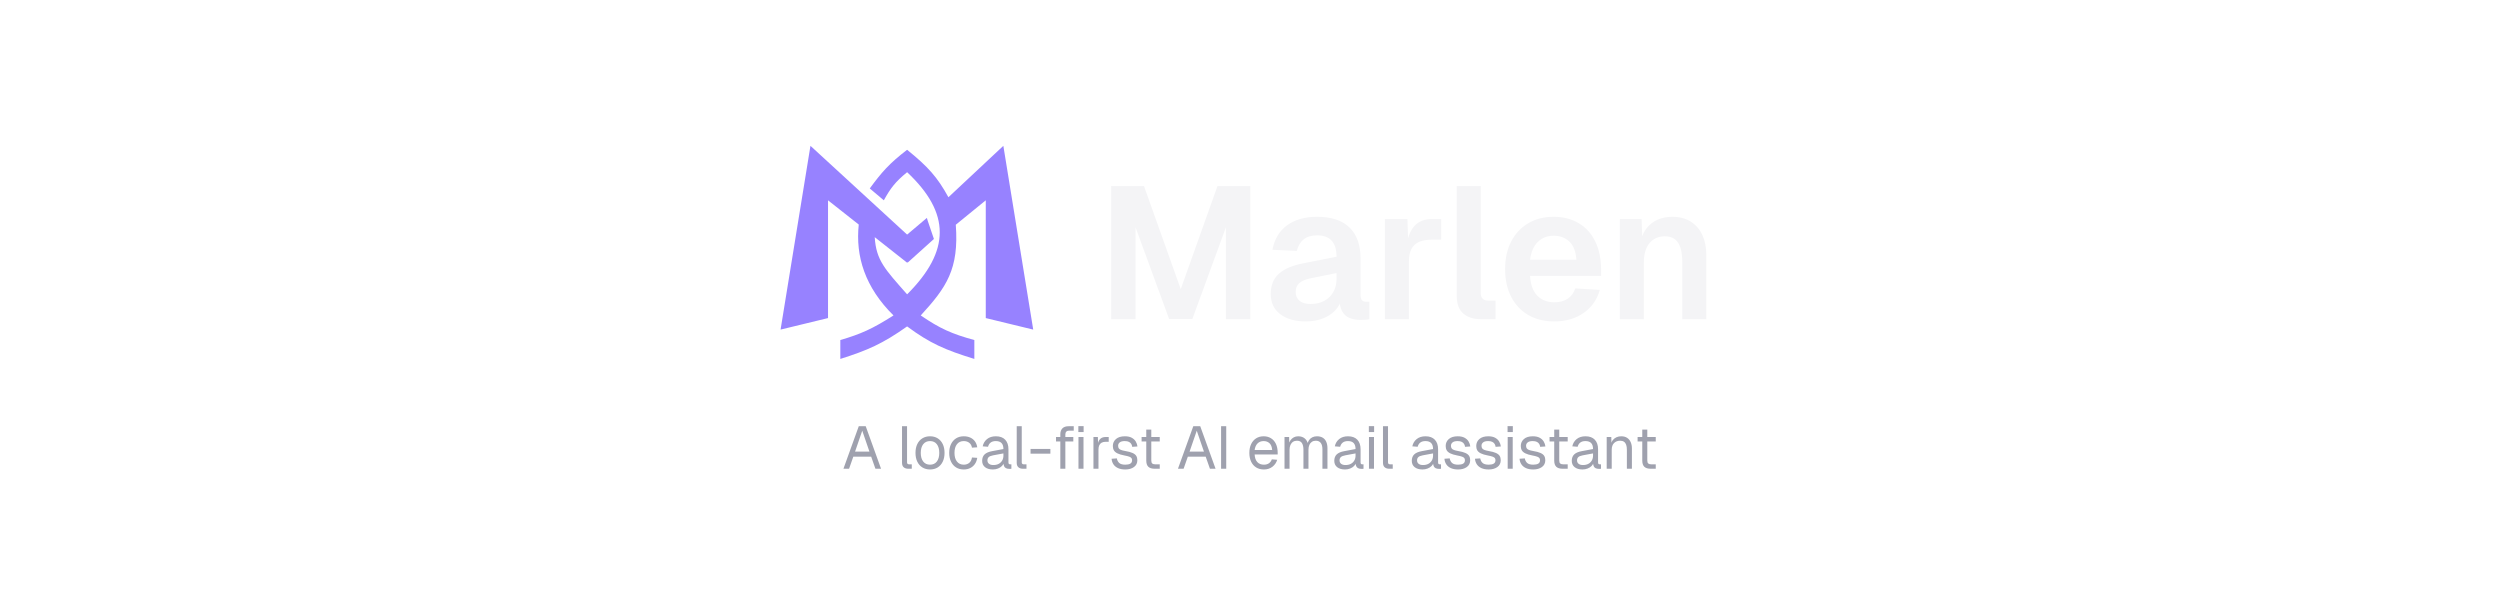
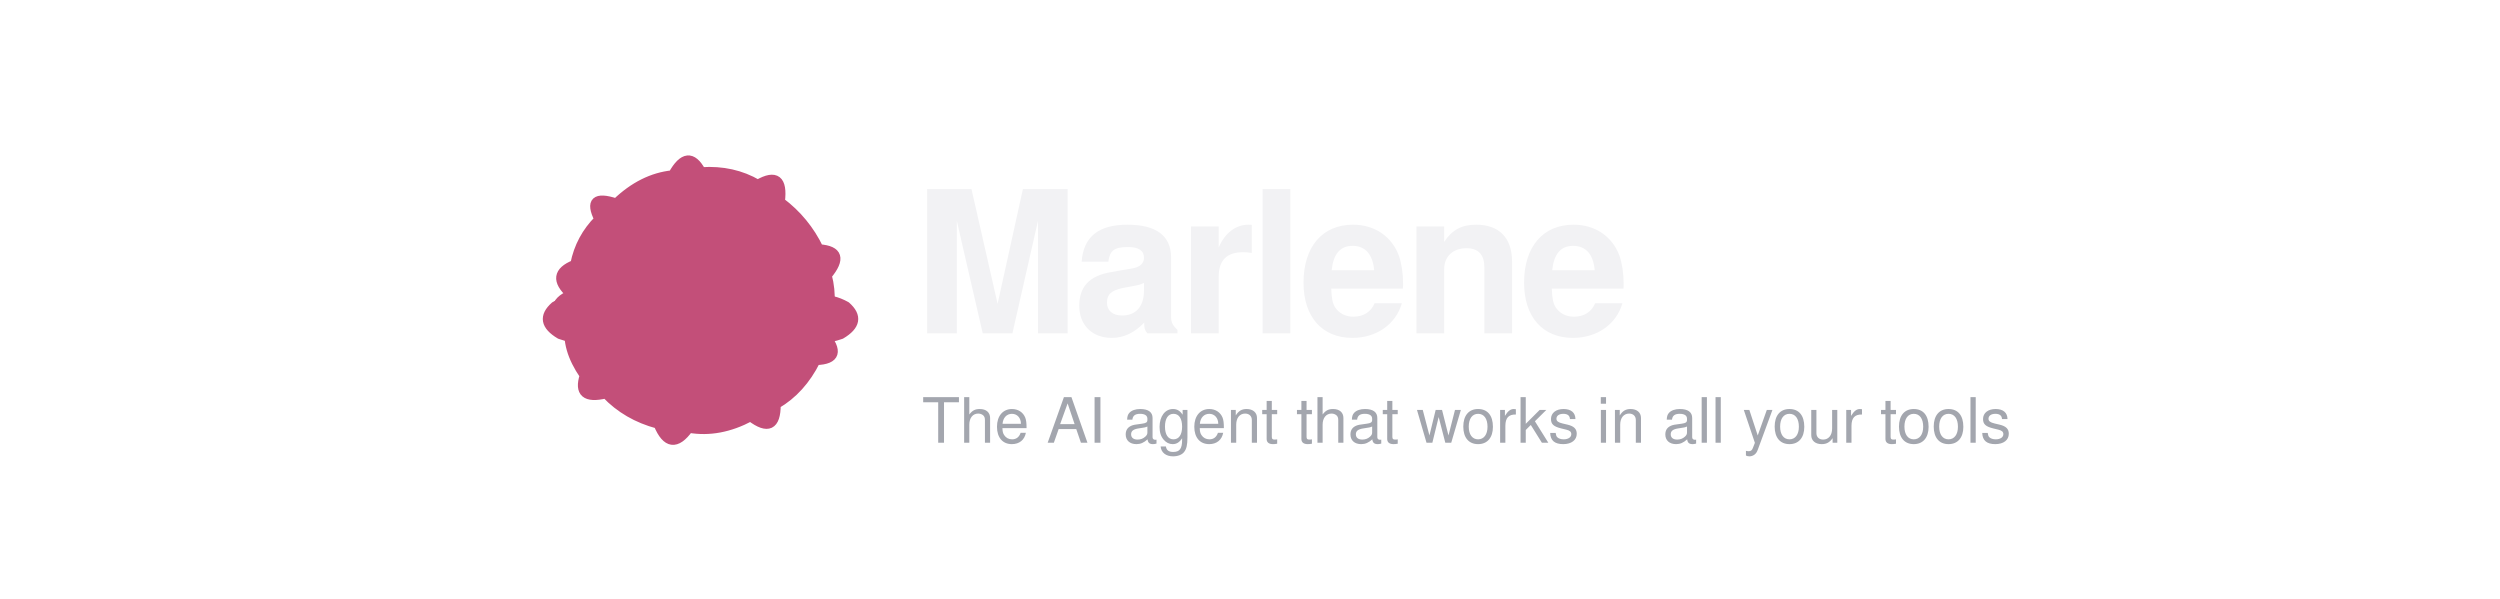
<svg xmlns="http://www.w3.org/2000/svg" width="960" height="230" viewBox="0 0 960 230" fill="none">
-   <g transform="translate(299.74 56.00) scale(0.33745)">
-     <path d="M287.5 209.11L233.5 196V62L199.397 89.769C203.122 140.432 188.802 161.012 159.5 193C181.351 207.946 194.768 213.957 220.5 221V242.5C187.319 232.254 170.058 224.803 144 205.5C115.914 225.35 99.032 232.634 68 242.5V221C91.417 214.135 104.656 208.182 128.5 193C96.13 161.068 85.12 125.771 88.96 89.579L54 62V196L0 209.11L34 0L144 101L166.5 82L167.462 85.324L174.5 106L144.5 133L144.995 131.861L144 133L107.138 103.92C108.764 130.39 118.819 140.393 144 169C193.5 119.5 193.5 76.5 144 30C130.558 41.009 125.106 48.184 117.5 62L101.5 48.5C115.105 29.968 123.726 20.025 144 4.5C168.022 23.941 178.472 35.721 191 58.5L253.5 0L287.5 209.11Z" fill="#9782FF" />
+   <g transform="translate(205 51) scale(0.4)" fill="#c34f79" stroke="#c34f79" stroke-width="8" stroke-linejoin="round">
+     <path d="M35 155 Q14 136 39 126 Q44 101 62 83 Q49 57 79 67 Q104 43 133 40 Q148 13 161 37 Q191 35 215 49 Q241 34 237 66 Q261 84 274 111 Q302 113 282 137 Q289 163 279 193 Q300 218 271 219 Q257 247 233 261 Q233 292 208 273 Q178 289 149 284 Q131 309 119 280 Q89 272 69 251 Q40 258 48 233 Q30 207 34 184 Q10 166 35 155Z" />
+     <path d="M250 172 Q273 151 300 166 Q317 181 295 194 Q275 201 255 197Z" />
+     <path transform="translate(320 0) scale(-1 1)" d="M250 172 Q273 151 300 166 Q317 181 295 194 Q275 201 255 197Z" />
  </g>
-   <g transform="translate(420.93 122.56) scale(0.072 -0.072)">
-     <path d="M80 0V710H255L451 160L647 710H822V0H692V490L513 1H389L210 490V0ZM1117 -12Q1033 -12 982.0 26.5Q931 65 931 134Q931 203 974.0 242.0Q1017 281 1105 298L1282 333Q1282 390 1256.0 418.5Q1230 447 1179 447Q1133 447 1106.5 425.5Q1080 404 1070 364L940 370Q956 455 1018.0 500.5Q1080 546 1179 546Q1293 546 1351.5 488.5Q1410 431 1410 324V130Q1410 109 1417.5 101.0Q1425 93 1440 93H1457V0Q1451 -2 1437.5 -3.0Q1424 -4 1410 -4Q1377 -4 1351.0 6.5Q1325 17 1311.0 43.5Q1297 70 1297 116L1308 108Q1300 73 1273.5 45.5Q1247 18 1207.0 3.0Q1167 -12 1117 -12ZM1143 81Q1186 81 1217.0 98.0Q1248 115 1265.0 145.0Q1282 175 1282 216V246L1144 218Q1101 209 1082.5 191.5Q1064 174 1064 146Q1064 115 1084.5 98.0Q1105 81 1143 81ZM1540 0V534H1660L1665 386L1654 388Q1666 465 1699.5 499.5Q1733 534 1791 534H1840V424H1790Q1749 424 1722.0 412.0Q1695 400 1681.5 374.5Q1668 349 1668 308V0ZM2051 0Q1993 0 1958.0 30.0Q1923 60 1923 126V710H2051V139Q2051 119 2061.5 109.0Q2072 99 2091 99H2130V0ZM2443 -12Q2363 -12 2304.0 22.5Q2245 57 2213.0 120.0Q2181 183 2181 267Q2181 351 2213.0 413.5Q2245 476 2303.5 511.0Q2362 546 2440 546Q2516 546 2573.5 512.0Q2631 478 2662.0 414.0Q2693 350 2693 260V231H2314Q2318 161 2352.5 125.5Q2387 90 2444 90Q2487 90 2515.5 109.5Q2544 129 2555 164L2686 156Q2664 78 2599.5 33.0Q2535 -12 2443 -12ZM2314 317H2561Q2557 382 2524.0 413.5Q2491 445 2440 445Q2389 445 2355.5 412.0Q2322 379 2314 317ZM2793 0V534H2909L2914 384L2899 390Q2907 446 2932.0 480.0Q2957 514 2993.0 530.0Q3029 546 3072 546Q3131 546 3171.5 520.0Q3212 494 3233.0 448.5Q3254 403 3254 343V0H3126V302Q3126 347 3117.0 378.0Q3108 409 3087.5 425.5Q3067 442 3033 442Q2982 442 2951.5 406.0Q2921 370 2921 302V0Z" fill="#F4F4F6" />
-   </g>
-   <g transform="translate(323.42 180) scale(0.023 -0.023)">
-     <path d="M20 0 276 710H392L648 0H554L483 202H185L114 0ZM214 286H454L334 635ZM1102 0Q1056 0 1027.0 24.0Q998 48 998 100V710H1082V107Q1082 91 1090.5 82.5Q1099 74 1115 74H1161V0ZM1466 -12Q1393 -12 1338.0 22.0Q1283 56 1253.0 118.5Q1223 181 1223 265Q1223 350 1253.0 412.0Q1283 474 1338.0 508.0Q1393 542 1466 542Q1539 542 1593.5 508.0Q1648 474 1678.0 412.0Q1708 350 1708 265Q1708 181 1678.0 118.5Q1648 56 1593.5 22.0Q1539 -12 1466 -12ZM1466 68Q1539 68 1579.5 120.5Q1620 173 1620 265Q1620 357 1579.5 409.5Q1539 462 1466 462Q1393 462 1352.0 409.5Q1311 357 1311 265Q1311 173 1352.0 120.5Q1393 68 1466 68ZM2029 -12Q1955 -12 1900.5 22.0Q1846 56 1816.0 118.5Q1786 181 1786 265Q1786 349 1816.0 411.0Q1846 473 1900.5 507.5Q1955 542 2029 542Q2090 542 2137.5 520.5Q2185 499 2215.0 458.0Q2245 417 2254 358L2166 352Q2157 405 2120.0 433.5Q2083 462 2029 462Q1956 462 1915.0 409.5Q1874 357 1874 265Q1874 173 1915.0 120.5Q1956 68 2029 68Q2083 68 2120.0 98.0Q2157 128 2166 188L2254 182Q2245 123 2215.0 79.5Q2185 36 2137.5 12.0Q2090 -12 2029 -12ZM2515 -12Q2433 -12 2384.5 26.0Q2336 64 2336 132Q2336 200 2376.0 239.0Q2416 278 2503 294L2691 329Q2691 396 2659.5 429.0Q2628 462 2565 462Q2510 462 2478.0 437.5Q2446 413 2434 367L2345 374Q2360 449 2417.5 495.5Q2475 542 2565 542Q2667 542 2721.0 484.5Q2775 427 2775 326V107Q2775 89 2781.5 81.5Q2788 74 2803 74H2824V0Q2820 -1 2811.0 -1.5Q2802 -2 2792 -2Q2756 -2 2733.5 9.5Q2711 21 2701.0 45.5Q2691 70 2691 110L2701 108Q2694 74 2667.0 46.5Q2640 19 2600.0 3.5Q2560 -12 2515 -12ZM2523 62Q2576 62 2613.5 82.5Q2651 103 2671.0 138.5Q2691 174 2691 218V256L2519 224Q2465 214 2444.5 193.5Q2424 173 2424 140Q2424 103 2450.5 82.5Q2477 62 2523 62ZM3017 0Q2971 0 2942.0 24.0Q2913 48 2913 100V710H2997V107Q2997 91 3005.5 82.5Q3014 74 3030 74H3076V0ZM3144 252V331H3475V252ZM3641 0V578Q3641 637 3675.0 673.5Q3709 710 3781 710H3865V636H3787Q3756 636 3740.5 619.0Q3725 602 3725 572V0ZM3569 456V530H3858V456ZM3944 0V530H4028V0ZM3942 613V711H4030V613ZM4194 0V530H4268L4272 396L4264 399Q4274 467 4307.5 498.5Q4341 530 4397 530H4449V450H4398Q4358 450 4331.5 435.5Q4305 421 4291.5 392.5Q4278 364 4278 320V0ZM4726 -12Q4653 -12 4603.5 11.0Q4554 34 4527.5 74.5Q4501 115 4497 167L4585 173Q4593 125 4624.5 96.5Q4656 68 4726 68Q4780 68 4809.5 85.5Q4839 103 4839 142Q4839 163 4829.5 177.0Q4820 191 4792.0 201.5Q4764 212 4710 222Q4636 236 4594.0 257.0Q4552 278 4535.0 308.0Q4518 338 4518 380Q4518 451 4570.5 496.5Q4623 542 4719 542Q4789 542 4833.5 517.5Q4878 493 4901.0 454.0Q4924 415 4929 372L4841 366Q4839 391 4826.0 413.0Q4813 435 4787.0 448.5Q4761 462 4717 462Q4660 462 4633.0 440.0Q4606 418 4606 384Q4606 358 4616.5 341.5Q4627 325 4653.5 314.5Q4680 304 4726 296Q4804 283 4848.0 263.0Q4892 243 4909.5 213.5Q4927 184 4927 142Q4927 69 4870.5 28.5Q4814 -12 4726 -12ZM5217 0Q5145 0 5110.5 33.0Q5076 66 5076 136V654H5160V138Q5160 102 5176.0 88.0Q5192 74 5225 74H5301V0ZM4998 456V530H5301V456ZM5605 0 5861 710H5977L6233 0H6139L6068 202H5770L5699 0ZM5799 286H6039L5919 635ZM6325 0V710H6411V0ZM7040 -12Q6965 -12 6910.5 22.0Q6856 56 6826.5 118.5Q6797 181 6797 265Q6797 349 6826.5 411.0Q6856 473 6909.5 507.5Q6963 542 7036 542Q7105 542 7158.0 509.5Q7211 477 7240.5 415.0Q7270 353 7270 264V239H6885Q6890 154 6930.5 111.0Q6971 68 7040 68Q7092 68 7125.5 92.5Q7159 117 7172 157L7262 150Q7241 79 7182.5 33.5Q7124 -12 7040 -12ZM6885 313H7178Q7172 390 7133.5 426.0Q7095 462 7036 462Q6975 462 6935.5 424.5Q6896 387 6885 313ZM7384 0V530H7461L7464 396L7452 400Q7461 444 7483.5 475.5Q7506 507 7539.0 524.5Q7572 542 7612 542Q7681 542 7724.5 504.0Q7768 466 7779 398L7763 399Q7771 445 7792.5 476.5Q7814 508 7848.0 525.0Q7882 542 7926 542Q7983 542 8022.0 518.5Q8061 495 8081.0 450.0Q8101 405 8101 341V0H8017V323Q8017 395 7989.0 431.5Q7961 468 7906 468Q7869 468 7841.5 450.0Q7814 432 7799.0 398.5Q7784 365 7784 317V0H7700V317Q7700 388 7675.0 428.0Q7650 468 7591 468Q7554 468 7526.5 450.0Q7499 432 7483.5 398.0Q7468 364 7468 317V0ZM8394 -12Q8312 -12 8263.5 26.0Q8215 64 8215 132Q8215 200 8255.0 239.0Q8295 278 8382 294L8570 329Q8570 396 8538.5 429.0Q8507 462 8444 462Q8389 462 8357.0 437.5Q8325 413 8313 367L8224 374Q8239 449 8296.5 495.5Q8354 542 8444 542Q8546 542 8600.0 484.5Q8654 427 8654 326V107Q8654 89 8660.5 81.5Q8667 74 8682 74H8703V0Q8699 -1 8690.0 -1.5Q8681 -2 8671 -2Q8635 -2 8612.5 9.5Q8590 21 8580.0 45.5Q8570 70 8570 110L8580 108Q8573 74 8546.0 46.5Q8519 19 8479.0 3.5Q8439 -12 8394 -12ZM8402 62Q8455 62 8492.5 82.5Q8530 103 8550.0 138.5Q8570 174 8570 218V256L8398 224Q8344 214 8323.5 193.5Q8303 173 8303 140Q8303 103 8329.5 82.5Q8356 62 8402 62ZM8794 0V530H8878V0ZM8792 613V711H8880V613ZM9132 0Q9086 0 9057.0 24.0Q9028 48 9028 100V710H9112V107Q9112 91 9120.5 82.5Q9129 74 9145 74H9191V0ZM9688 -12Q9606 -12 9557.5 26.0Q9509 64 9509 132Q9509 200 9549.0 239.0Q9589 278 9676 294L9864 329Q9864 396 9832.5 429.0Q9801 462 9738 462Q9683 462 9651.0 437.5Q9619 413 9607 367L9518 374Q9533 449 9590.5 495.5Q9648 542 9738 542Q9840 542 9894.0 484.5Q9948 427 9948 326V107Q9948 89 9954.5 81.5Q9961 74 9976 74H9997V0Q9993 -1 9984.0 -1.5Q9975 -2 9965 -2Q9929 -2 9906.5 9.5Q9884 21 9874.0 45.5Q9864 70 9864 110L9874 108Q9867 74 9840.0 46.5Q9813 19 9773.0 3.5Q9733 -12 9688 -12ZM9696 62Q9749 62 9786.5 82.5Q9824 103 9844.0 138.5Q9864 174 9864 218V256L9692 224Q9638 214 9617.5 193.5Q9597 173 9597 140Q9597 103 9623.5 82.5Q9650 62 9696 62ZM10283 -12Q10210 -12 10160.5 11.0Q10111 34 10084.5 74.5Q10058 115 10054 167L10142 173Q10150 125 10181.5 96.5Q10213 68 10283 68Q10337 68 10366.5 85.5Q10396 103 10396 142Q10396 163 10386.5 177.0Q10377 191 10349.0 201.5Q10321 212 10267 222Q10193 236 10151.0 257.0Q10109 278 10092.0 308.0Q10075 338 10075 380Q10075 451 10127.5 496.5Q10180 542 10276 542Q10346 542 10390.5 517.5Q10435 493 10458.0 454.0Q10481 415 10486 372L10398 366Q10396 391 10383.0 413.0Q10370 435 10344.0 448.5Q10318 462 10274 462Q10217 462 10190.0 440.0Q10163 418 10163 384Q10163 358 10173.5 341.5Q10184 325 10210.5 314.5Q10237 304 10283 296Q10361 283 10405.0 263.0Q10449 243 10466.5 213.5Q10484 184 10484 142Q10484 69 10427.5 28.5Q10371 -12 10283 -12ZM10793 -12Q10720 -12 10670.5 11.0Q10621 34 10594.5 74.5Q10568 115 10564 167L10652 173Q10660 125 10691.5 96.5Q10723 68 10793 68Q10847 68 10876.5 85.5Q10906 103 10906 142Q10906 163 10896.5 177.0Q10887 191 10859.0 201.5Q10831 212 10777 222Q10703 236 10661.0 257.0Q10619 278 10602.0 308.0Q10585 338 10585 380Q10585 451 10637.5 496.5Q10690 542 10786 542Q10856 542 10900.5 517.5Q10945 493 10968.0 454.0Q10991 415 10996 372L10908 366Q10906 391 10893.0 413.0Q10880 435 10854.0 448.5Q10828 462 10784 462Q10727 462 10700.0 440.0Q10673 418 10673 384Q10673 358 10683.5 341.5Q10694 325 10720.5 314.5Q10747 304 10793 296Q10871 283 10915.0 263.0Q10959 243 10976.5 213.5Q10994 184 10994 142Q10994 69 10937.5 28.5Q10881 -12 10793 -12ZM11110 0V530H11194V0ZM11108 613V711H11196V613ZM11537 -12Q11464 -12 11414.5 11.0Q11365 34 11338.5 74.5Q11312 115 11308 167L11396 173Q11404 125 11435.5 96.5Q11467 68 11537 68Q11591 68 11620.5 85.5Q11650 103 11650 142Q11650 163 11640.5 177.0Q11631 191 11603.0 201.5Q11575 212 11521 222Q11447 236 11405.0 257.0Q11363 278 11346.0 308.0Q11329 338 11329 380Q11329 451 11381.5 496.5Q11434 542 11530 542Q11600 542 11644.5 517.5Q11689 493 11712.0 454.0Q11735 415 11740 372L11652 366Q11650 391 11637.0 413.0Q11624 435 11598.0 448.5Q11572 462 11528 462Q11471 462 11444.0 440.0Q11417 418 11417 384Q11417 358 11427.5 341.5Q11438 325 11464.5 314.5Q11491 304 11537 296Q11615 283 11659.0 263.0Q11703 243 11720.5 213.5Q11738 184 11738 142Q11738 69 11681.5 28.5Q11625 -12 11537 -12ZM12028 0Q11956 0 11921.5 33.0Q11887 66 11887 136V654H11971V138Q11971 102 11987.0 88.0Q12003 74 12036 74H12112V0ZM11809 456V530H12112V456ZM12359 -12Q12277 -12 12228.5 26.0Q12180 64 12180 132Q12180 200 12220.0 239.0Q12260 278 12347 294L12535 329Q12535 396 12503.5 429.0Q12472 462 12409 462Q12354 462 12322.0 437.5Q12290 413 12278 367L12189 374Q12204 449 12261.5 495.5Q12319 542 12409 542Q12511 542 12565.0 484.5Q12619 427 12619 326V107Q12619 89 12625.5 81.5Q12632 74 12647 74H12668V0Q12664 -1 12655.0 -1.5Q12646 -2 12636 -2Q12600 -2 12577.5 9.5Q12555 21 12545.0 45.5Q12535 70 12535 110L12545 108Q12538 74 12511.0 46.5Q12484 19 12444.0 3.5Q12404 -12 12359 -12ZM12367 62Q12420 62 12457.5 82.5Q12495 103 12515.0 138.5Q12535 174 12535 218V256L12363 224Q12309 214 12288.5 193.5Q12268 173 12268 140Q12268 103 12294.5 82.5Q12321 62 12367 62ZM12763 0V530H12840L12843 395L12833 404Q12843 451 12868.0 481.5Q12893 512 12928.5 527.0Q12964 542 13005 542Q13066 542 13105.5 515.0Q13145 488 13164.5 442.5Q13184 397 13184 341V0H13100V317Q13100 366 13088.5 399.5Q13077 433 13052.0 450.5Q13027 468 12987 468Q12926 468 12886.5 429.5Q12847 391 12847 317V0ZM13498 0Q13426 0 13391.5 33.0Q13357 66 13357 136V654H13441V138Q13441 102 13457.0 88.0Q13473 74 13506 74H13582V0ZM13279 456V530H13582V456Z" fill="#9FA1AE" />
-   </g>
+   <text x="351" y="128" fill="#f2f2f4" font-family="Geist, -apple-system, BlinkMacSystemFont, 'Segoe UI', Helvetica, Arial, sans-serif" font-size="76" font-weight="600" letter-spacing="-2">Marlene</text>
+   <text x="354" y="170" fill="#a3a6ae" font-family="Geist, -apple-system, BlinkMacSystemFont, 'Segoe UI', Helvetica, Arial, sans-serif" font-size="24">The AI agent that works in all your tools</text>
</svg>
